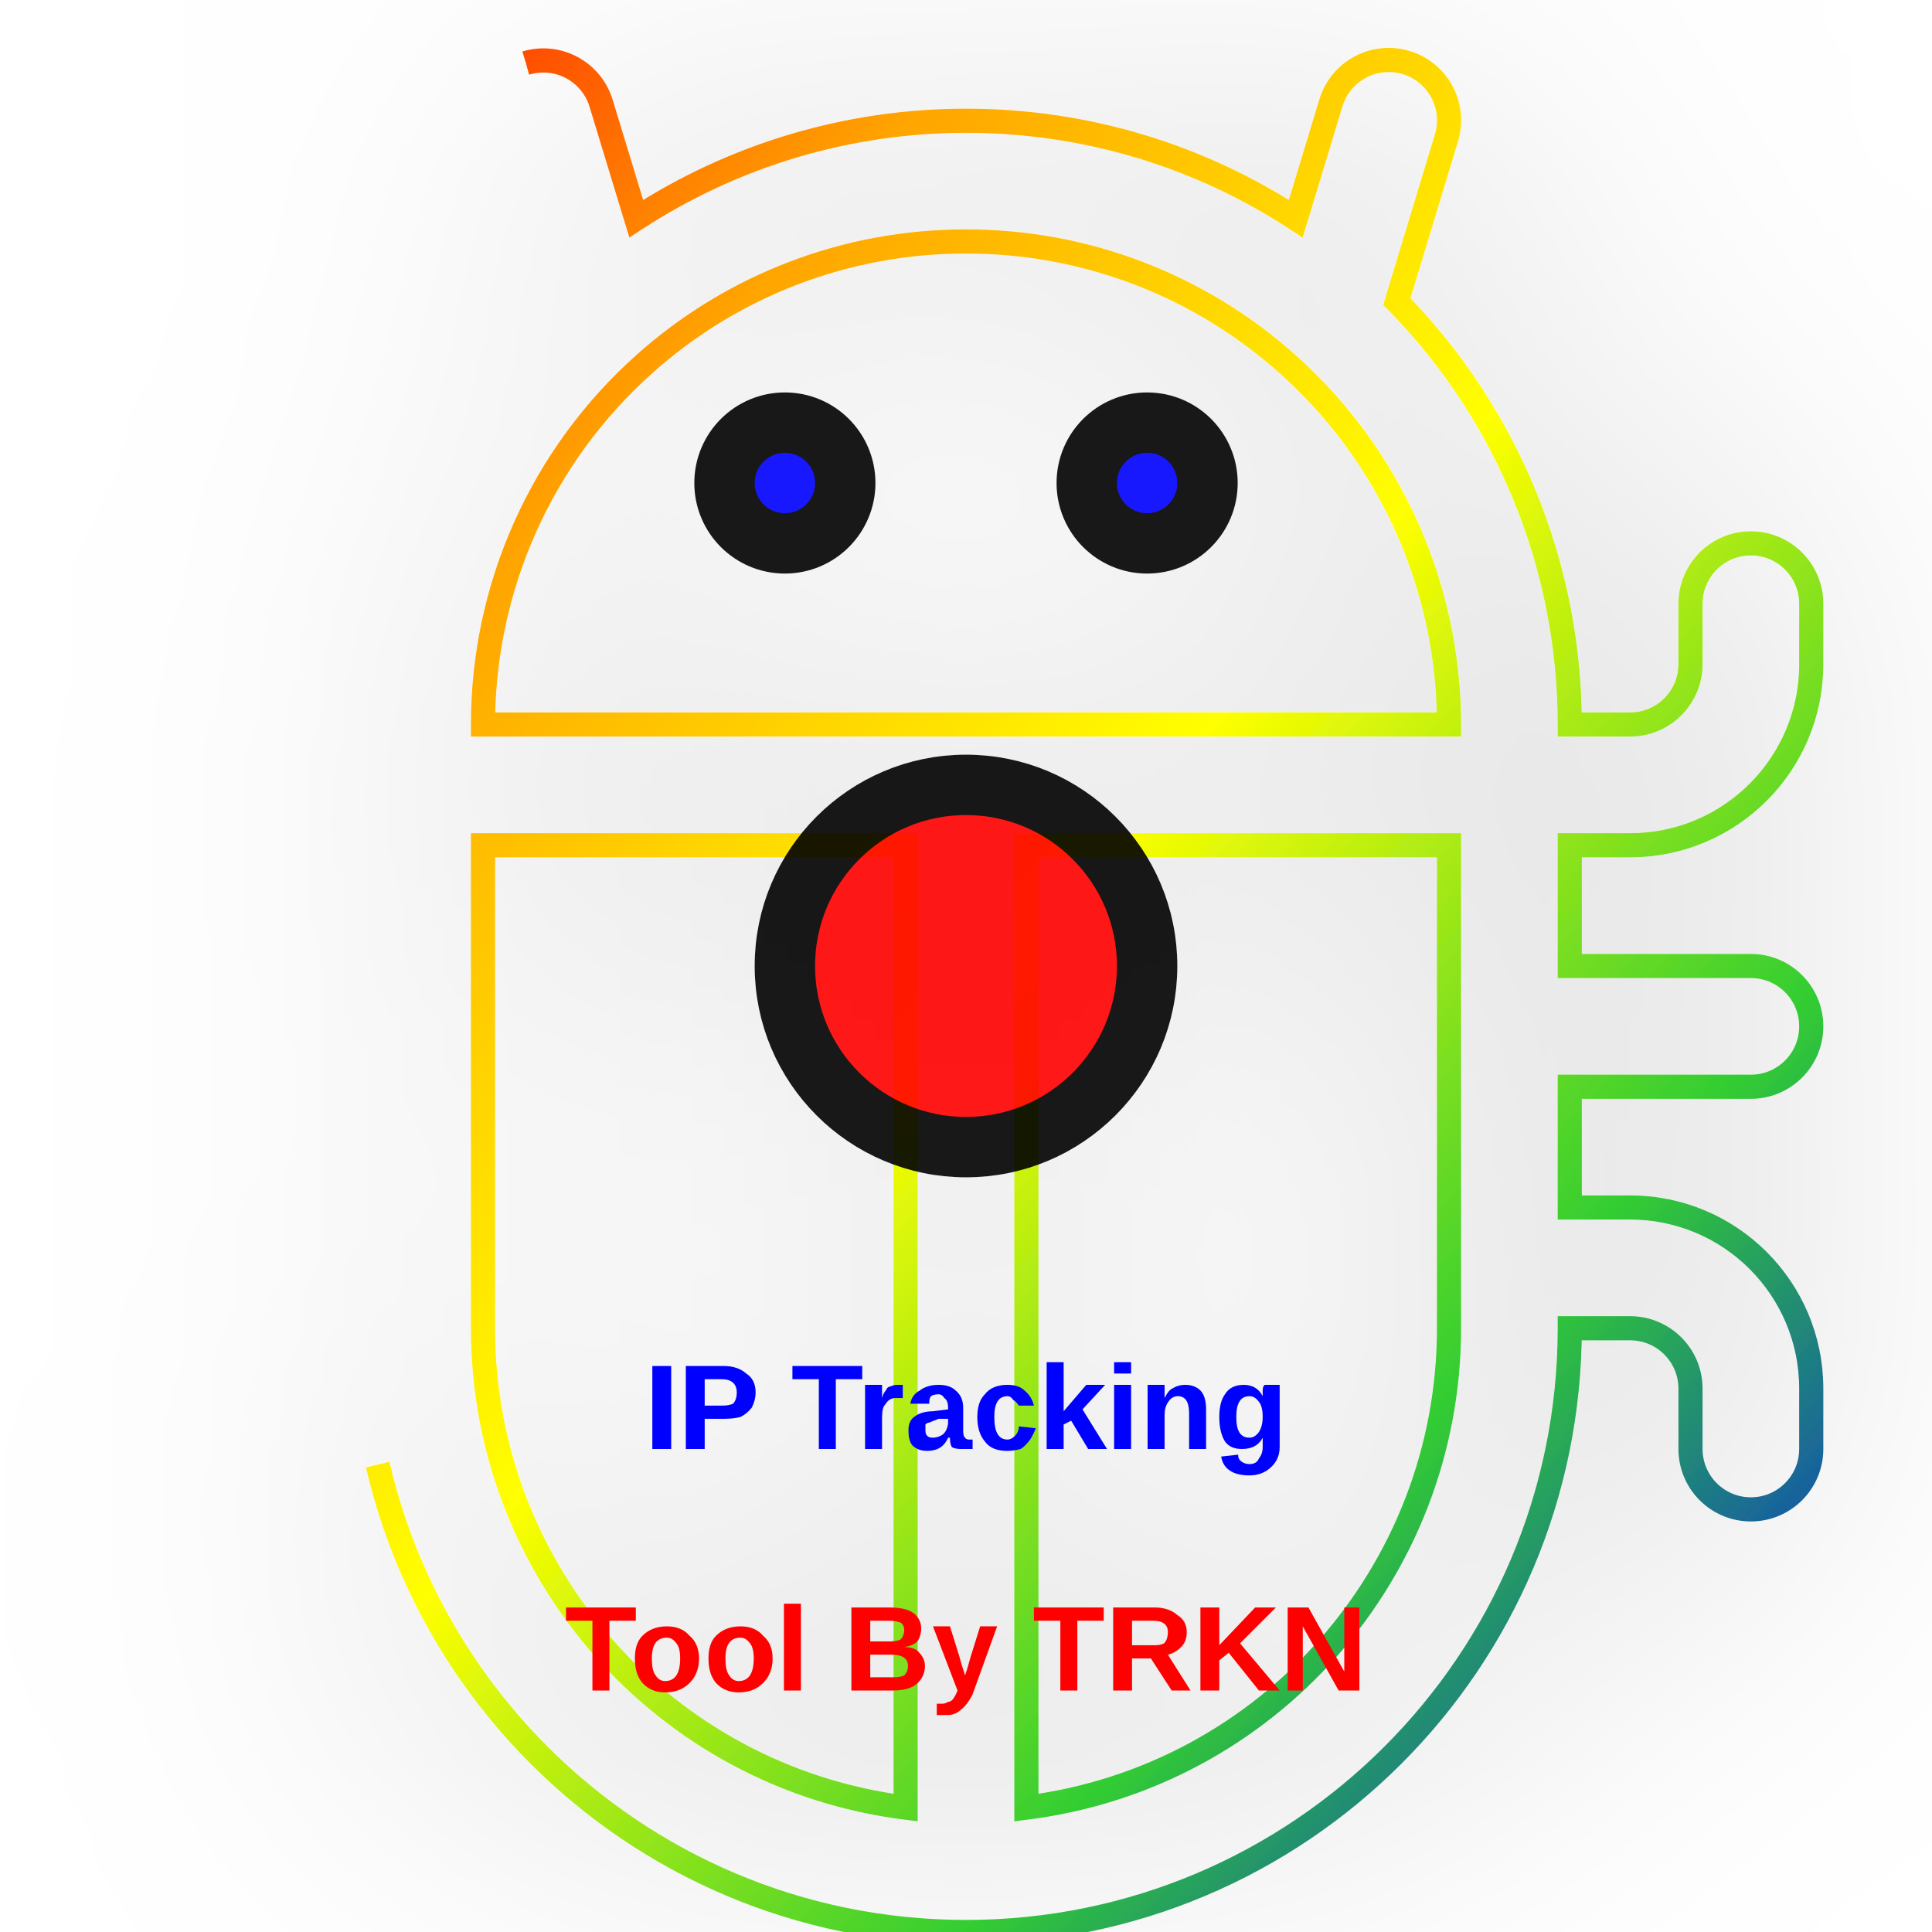
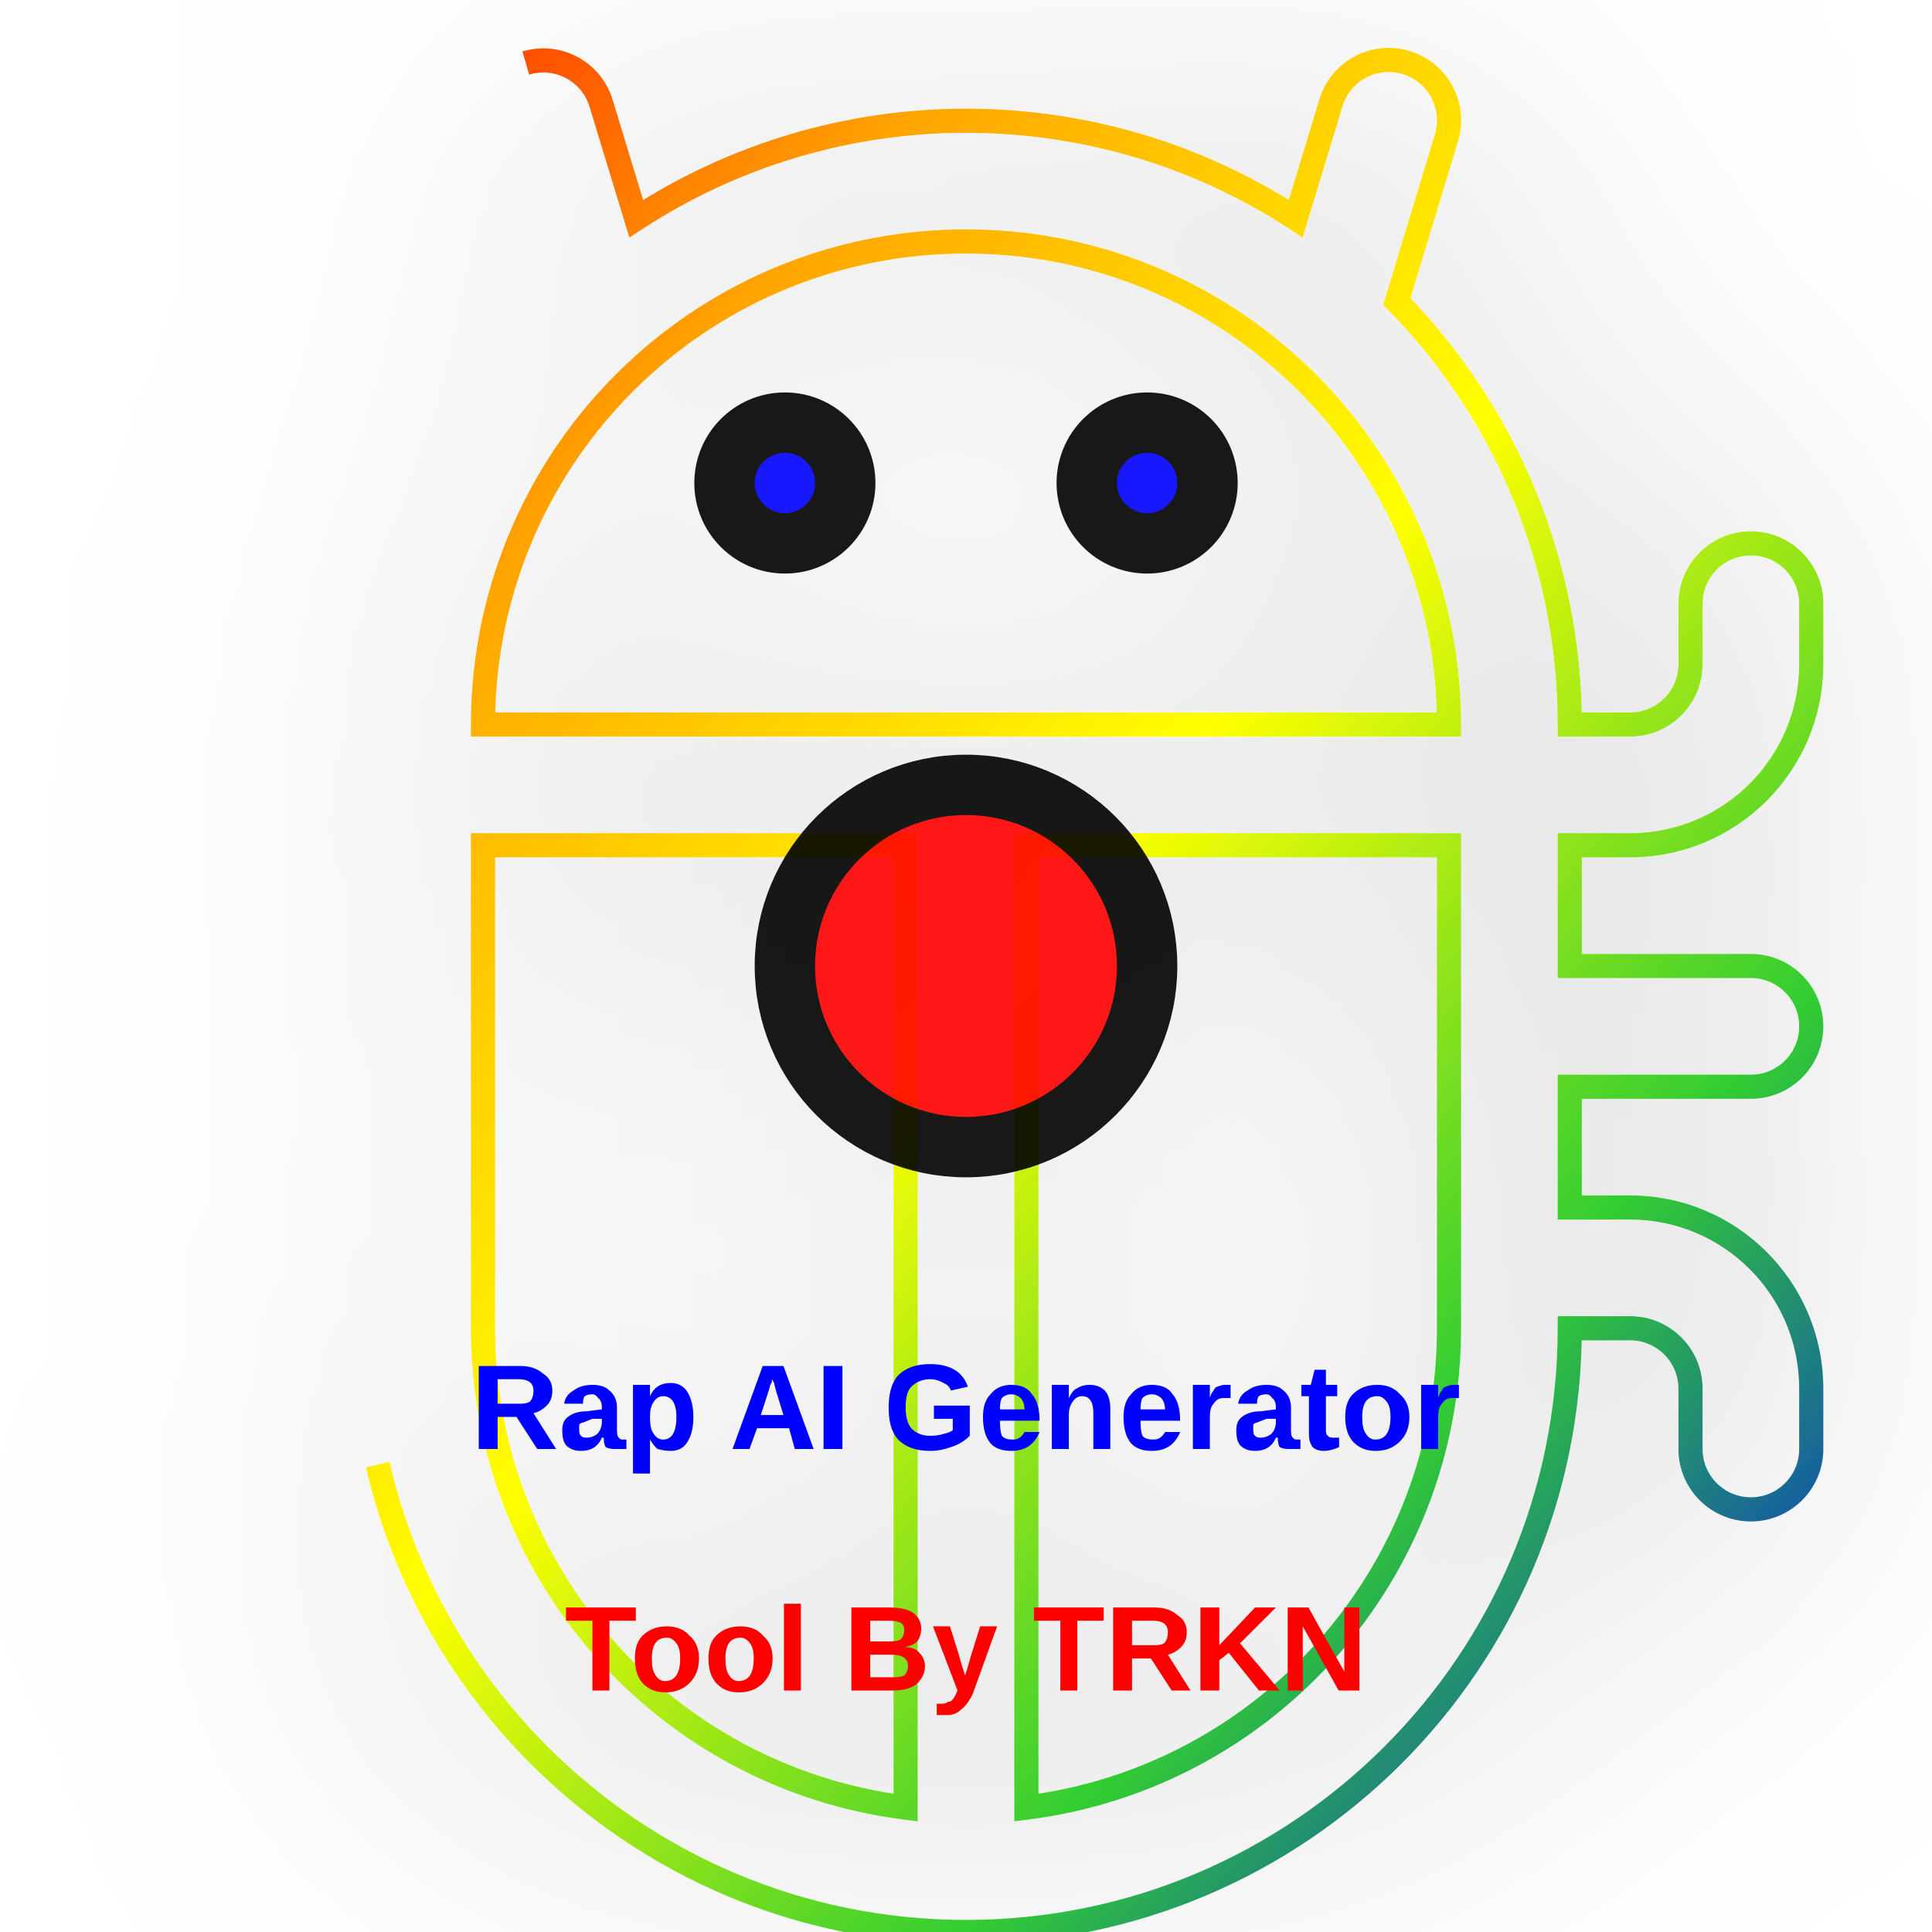
<svg xmlns="http://www.w3.org/2000/svg" width="200" height="200" viewBox="0 0 16 16" class="bi bi-bug fa-fade fa-shake">
  <defs>
    <linearGradient id="multicolorGradient" x1="0%" y1="0%" x2="100%" y2="100%">
      <stop offset="0%" style="stop-color: red; stop-opacity: 1" />
      <stop offset="25%" style="stop-color: orange; stop-opacity: 1" />
      <stop offset="50%" style="stop-color: yellow; stop-opacity: 1" />
      <stop offset="75%" style="stop-color: limegreen; stop-opacity: 1" />
      <stop offset="100%" style="stop-color: blue; stop-opacity: 1" />
    </linearGradient>
    <filter id="shadow" x="-50%" y="-50%" width="200%" height="200%">
      <feDropShadow dx="0" dy="0" stdDeviation="1.5" flood-color="rgba(0,0,0,0.5)" />
    </filter>
    <style>
            @keyframes rotate {
                0% {
                    stroke-dashoffset: 0;
                }
                25% {
                    stroke-dashoffset: 100;
                }
                50% {
                    stroke-dashoffset: 200;
                }
                75% {
                    stroke-dashoffset: 300;
                }
                100% {
                    stroke-dashoffset: 400;
                }
            }

            .animated-path {
                animation: rotate 2s linear infinite;
                stroke: url(#multicolorGradient);
                stroke-width: 0.2;
                fill: none;
                stroke-dasharray: 50;
                transform-origin: center;
            }
        </style>
  </defs>
  <path class="animated-path" d="M4.355.522a.5.5 0 0 1 .623.333l.291.956A5 5 0 0 1 8 1c1.007 0 1.946.298 2.731.811l.29-.956a.5.5 0 1 1 .957.29l-.41 1.352A5 5 0 0 1 13 6h.5a.5.5 0 0 0 .5-.5V5a.5.5 0 0 1 1 0v.5A1.5 1.5 0 0 1 13.5 7H13v1h1.5a.5.5 0 0 1 0 1H13v1h.5a1.5 1.5 0 0 1 1.5 1.5v.5a.5.5 0 1 1-1 0v-.5a.5.5 0 0 0-.5-.5H13a5 5 0 0 1-10 0h-.5a.5.5 0 0 0-.5.5v.5a.5.5 0 1 1-1 0v-.5A1.5 1.5 0 0 1 2.5 10H3V9H1.5a.5.5 0 0 1 0-1H3V7h-.5A1.5 1.5 0 0 1 1 5.5V5a.5.5 0 0 1 1 0v.5a.5.5 0 0 0 .5.5H3c0-1.364.547-2.601 1.432-3.503l-.41-1.352a.5.5 0 0 1 .333-.623M4 7v4a4 4 0 0 0 3.5 3.97V7zm4.5 0v7.97A4 4 0 0 0 12 11V7zM12 6a4 4 0 0 0-1.334-2.982A3.98 3.98 0 0 0 8 2a3.98 3.98 0 0 0-2.667 1.018A4 4 0 0 0 4 6z" filter="url(#shadow)" />
  <text x="8" y="12" font-family="Arial" font-size="1" fill="blue" text-anchor="middle" font-weight="bold">
-         IP Tracking
+         Rap AI Generator
    </text>
  <text x="8" y="14" font-family="Arial" font-size="1" fill="red" text-anchor="middle" font-weight="bold">
        Tool By TRKN
    </text>
  <circle cx="9.5" cy="4" r=".5" stroke="black" stroke-width="0.5" fill="blue" opacity="0.9" />
  <circle cx="6.5" cy="4" r=".5" stroke="black" stroke-width="0.5" fill="blue" opacity="0.9" />
  <circle cx="8" cy="8" r="1.5" stroke="black" stroke-width="0.5" fill="red" opacity="0.9" />
</svg>
